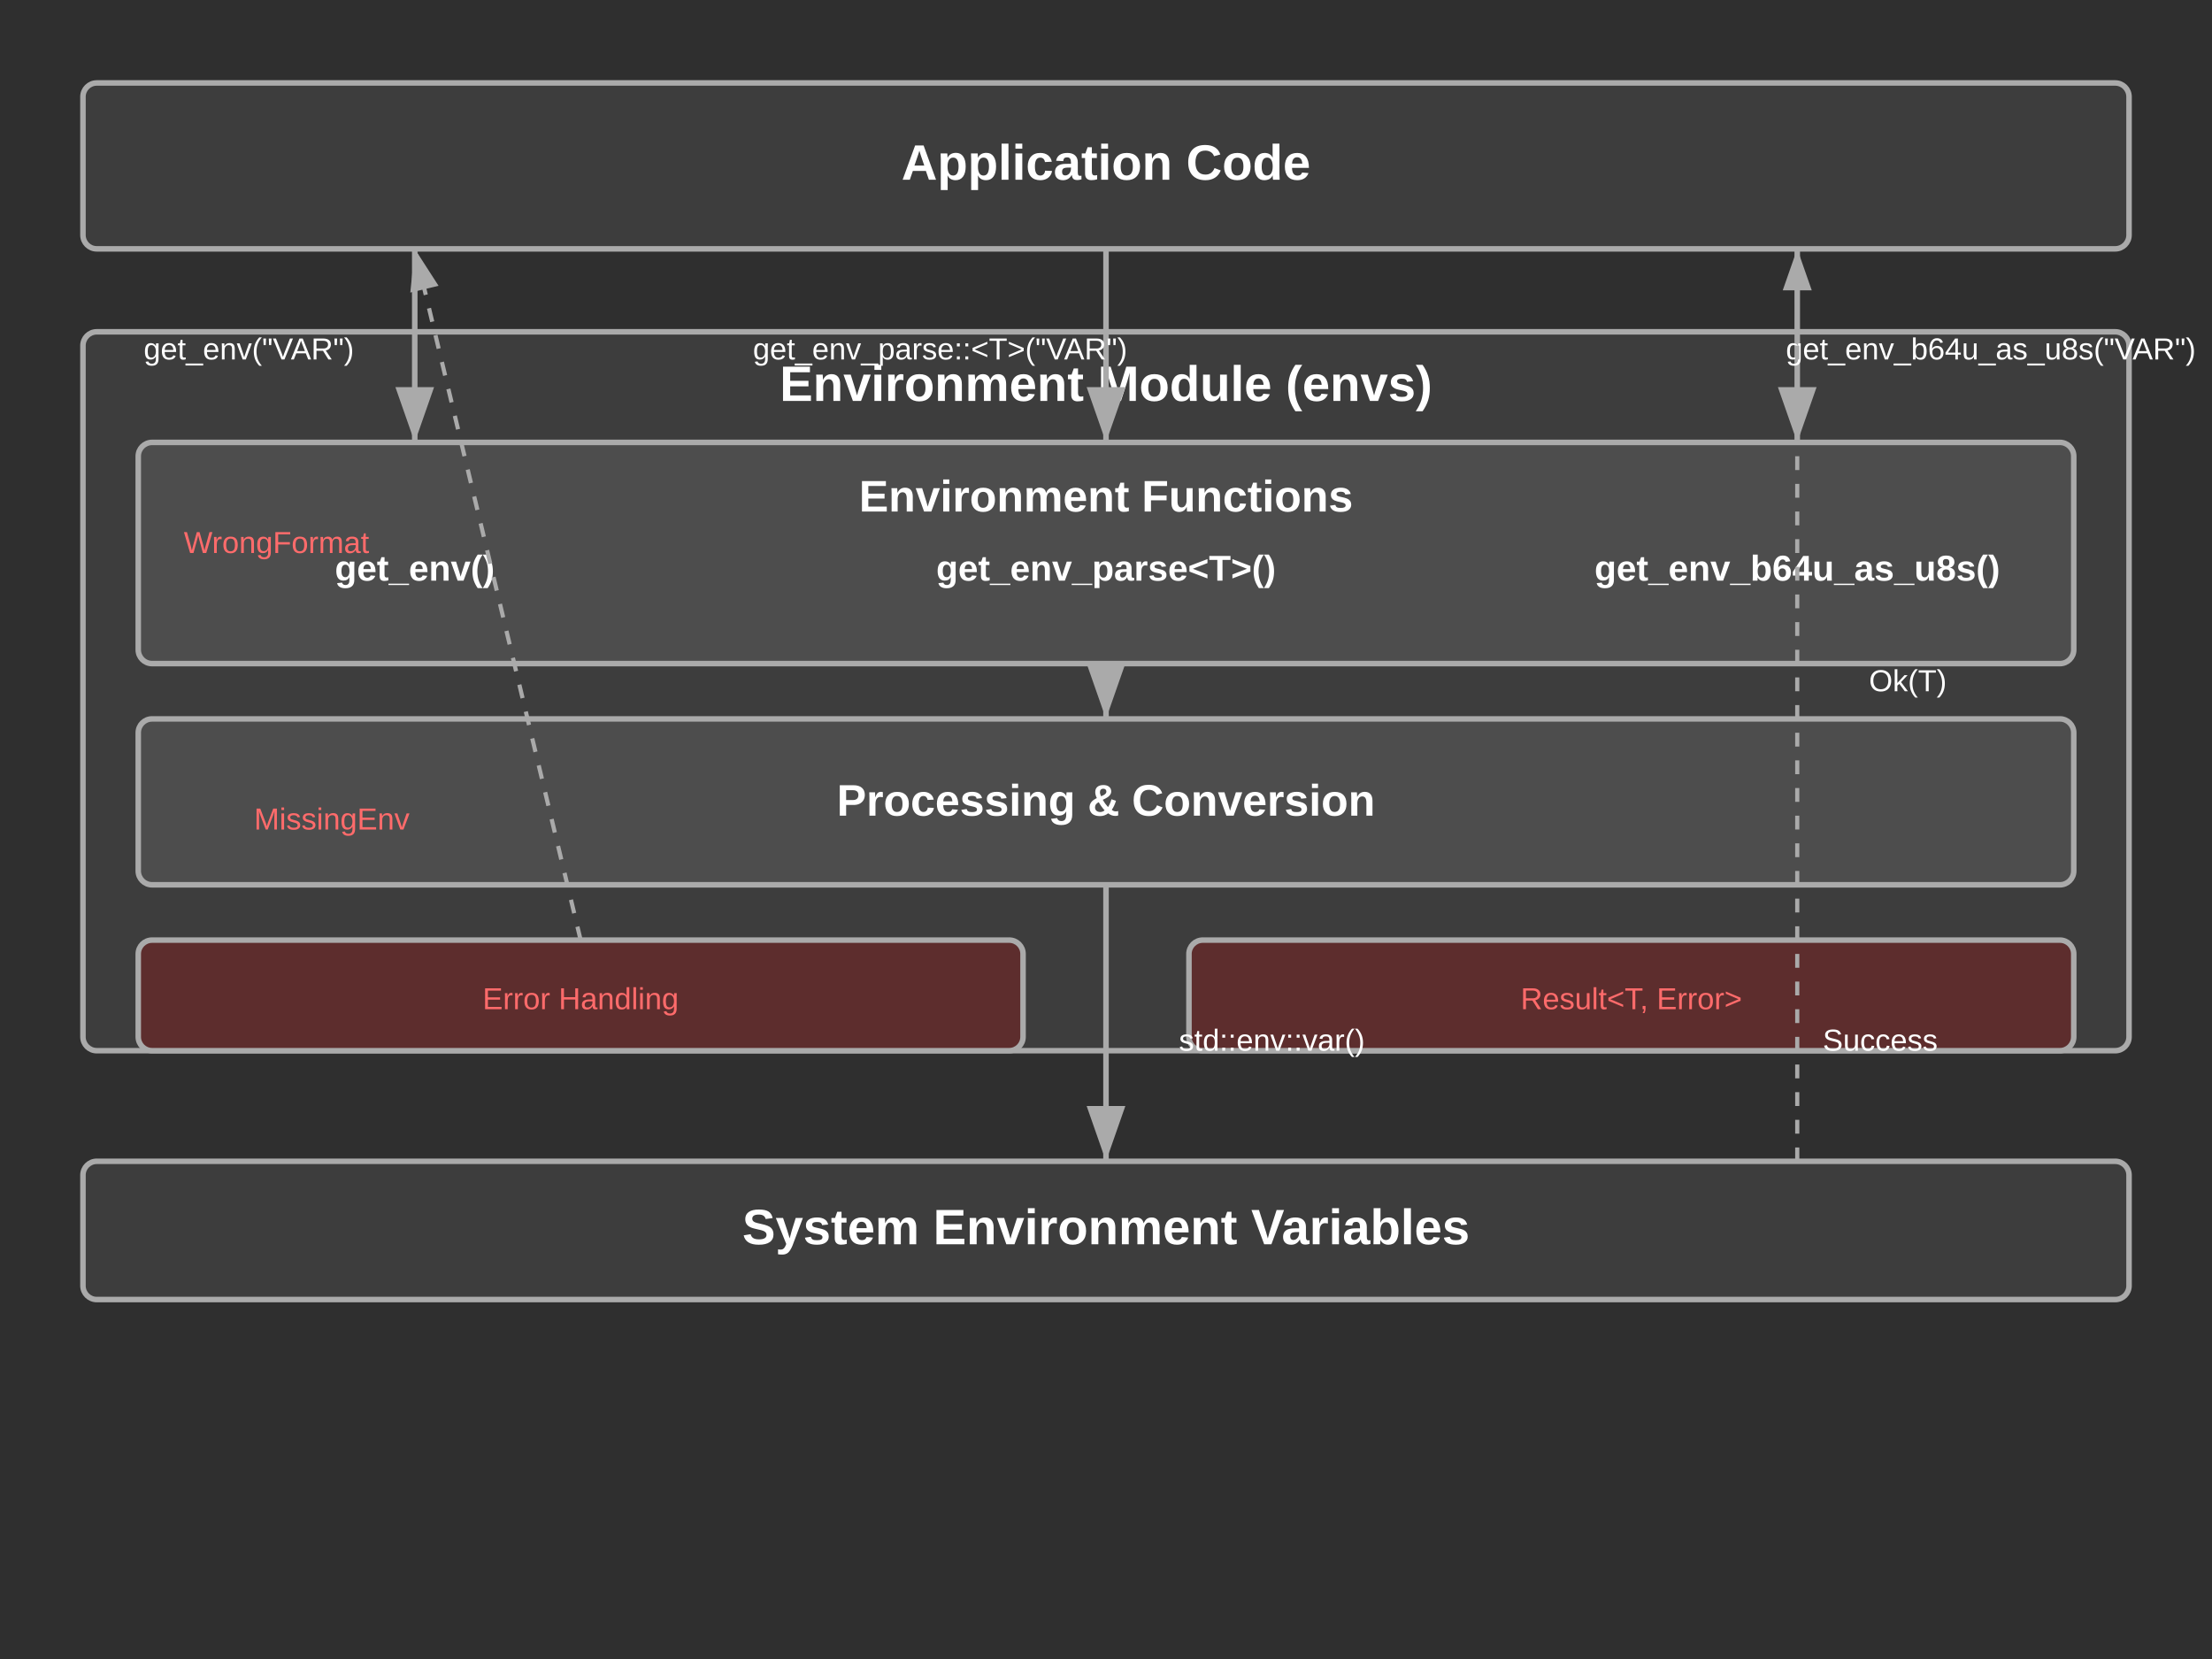
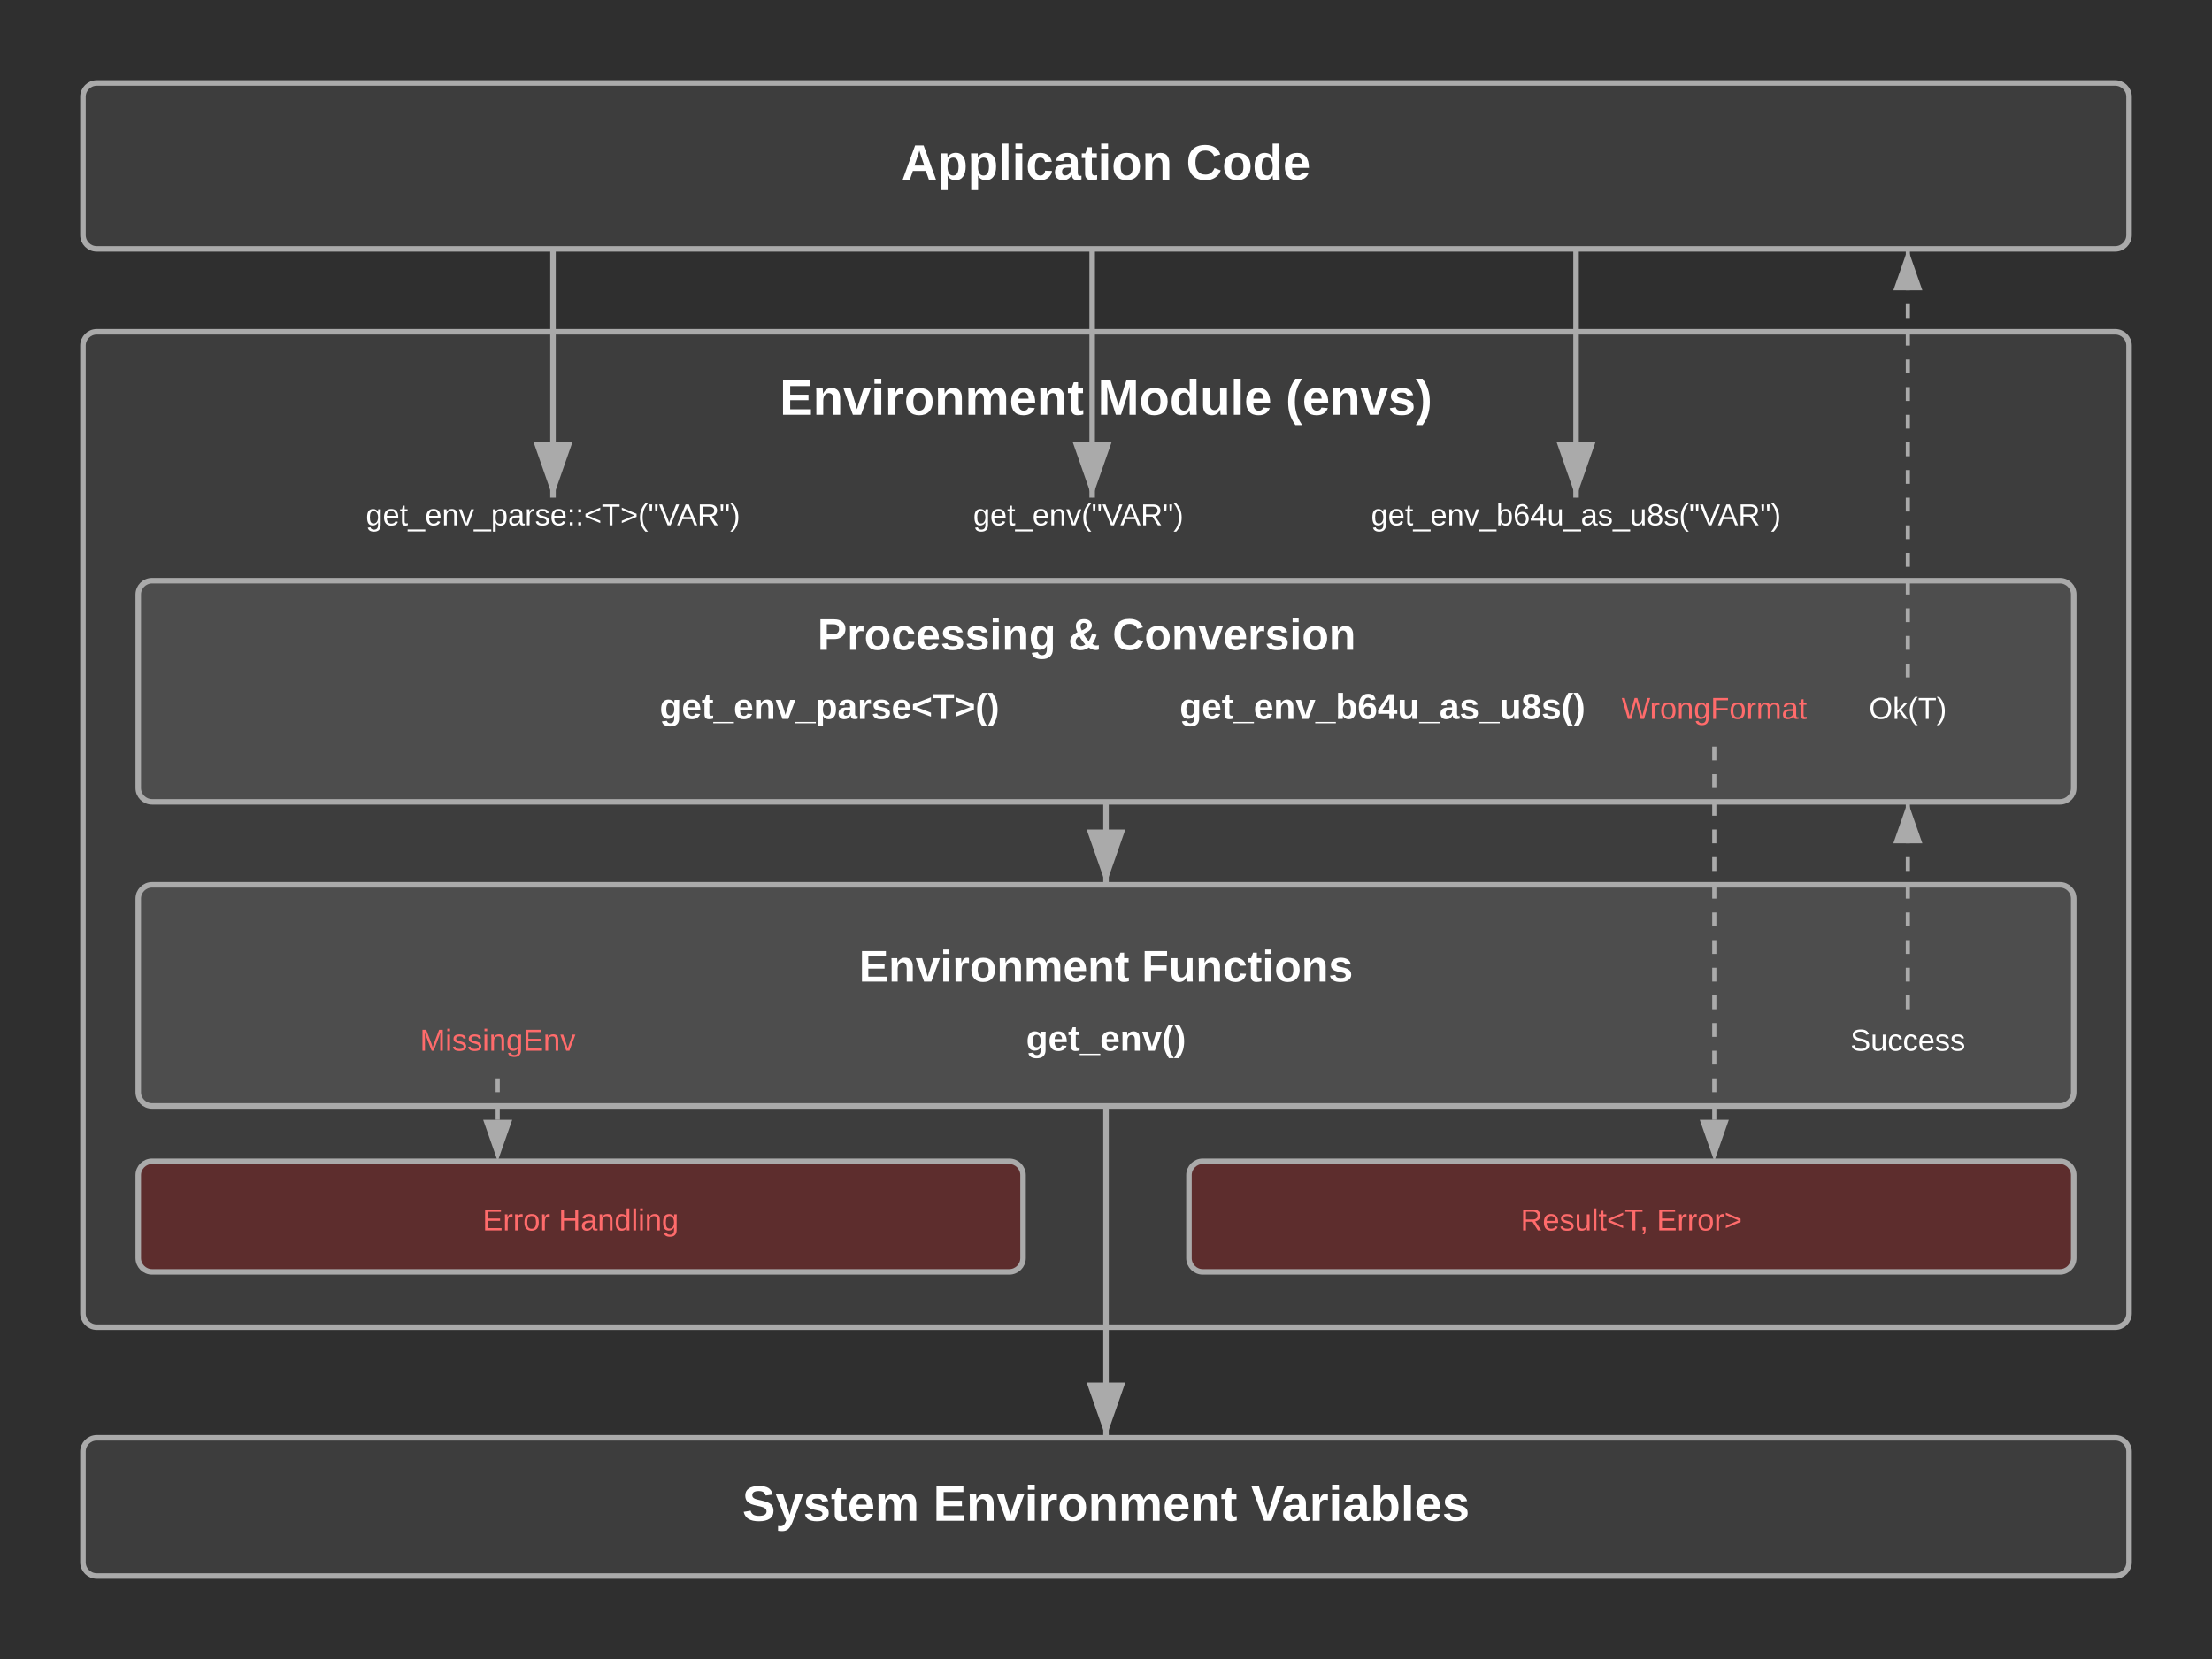
<svg xmlns="http://www.w3.org/2000/svg" width="800" height="600">
  <defs>
    <style>
      .bg { fill: #2f2f2f; }
      .arrow-fill { fill: #AAA; }
      .stroke-primary { stroke: #AAA; stroke-width: 2; fill: none; }
      .stroke-dashed { stroke: #AAA; stroke-width: 1.5; stroke-dasharray: 5,5; fill: none; }
      .line-primary { stroke: #AAA; stroke-width: 2; }
      .text-title { font-family: Arial, sans-serif; font-size: 18px; font-weight: bold; fill: white; text-anchor: middle; }
      .text-section { font-family: Arial, sans-serif; font-size: 16px; font-weight: bold; fill: white; text-anchor: middle; }
      .text-box-title { font-family: Arial, sans-serif; font-size: 13px; font-weight: bold; fill: white; text-anchor: middle; }
      .text-code { font-family: Arial, sans-serif; font-size: 11px; fill: white; text-anchor: middle; }
      .text-error { font-family: Arial, sans-serif; font-size: 11px; fill: #ff6b6b; text-anchor: middle; }
      .rect-layer { fill: #3D3D3D; }
      .rect-sublayer { fill: #4D4D4D; }
      .rect-error { fill: #5D2D2D; }
    </style>
    <marker id="arrowhead" markerWidth="10" markerHeight="7" refX="10" refY="3.5" orient="auto">
      <polygon points="0 0, 10 3.5, 0 7" class="arrow-fill" />
    </marker>
  </defs>
  <rect width="800" height="600" class="bg" />
  <rect x="30" y="30" width="740" height="60" rx="5" class="stroke-primary rect-layer" />
  <text x="400" y="65" class="text-title">Application Code</text>
-   <rect x="30" y="120" width="740" height="260" rx="5" class="stroke-primary rect-layer" />
-   <text x="400" y="145" class="text-title">Environment Module (envs)</text>
-   <rect x="50" y="160" width="700" height="80" rx="5" class="stroke-primary rect-sublayer" />
-   <text x="400" y="185" class="text-section">Environment Functions</text>
-   <text x="150" y="210" class="text-box-title">get_env()</text>
-   <text x="400" y="210" class="text-box-title">get_env_parse&lt;T&gt;()</text>
-   <text x="650" y="210" class="text-box-title">get_env_b64u_as_u8s()</text>
-   <rect x="50" y="260" width="700" height="60" rx="5" class="stroke-primary rect-sublayer" />
-   <text x="400" y="295" class="text-section">Processing &amp; Conversion</text>
-   <rect x="50" y="340" width="320" height="40" rx="5" class="stroke-primary rect-error" />
-   <text x="210" y="365" class="text-error">Error Handling</text>
-   <rect x="430" y="340" width="320" height="40" rx="5" class="stroke-primary rect-error" />
-   <text x="590" y="365" class="text-error">Result&lt;T, Error&gt;</text>
-   <rect x="30" y="420" width="740" height="50" rx="5" class="stroke-primary rect-layer" />
-   <text x="400" y="450" class="text-title">System Environment Variables</text>
-   <line x1="150" y1="90" x2="150" y2="160" class="line-primary" marker-end="url(#arrowhead)" />
-   <text x="90" y="130" class="text-code">get_env("VAR")</text>
-   <line x1="400" y1="90" x2="400" y2="160" class="line-primary" marker-end="url(#arrowhead)" />
-   <text x="340" y="130" class="text-code">get_env_parse::&lt;T&gt;("VAR")</text>
-   <line x1="650" y1="90" x2="650" y2="160" class="line-primary" marker-end="url(#arrowhead)" />
-   <text x="720" y="130" class="text-code">get_env_b64u_as_u8s("VAR")</text>
-   <line x1="400" y1="240" x2="400" y2="260" class="line-primary" marker-end="url(#arrowhead)" />
-   <line x1="400" y1="320" x2="400" y2="420" class="line-primary" marker-end="url(#arrowhead)" />
-   <text x="460" y="380" class="text-code">std::env::var()</text>
-   <line x1="650" y1="420" x2="650" y2="90" class="stroke-dashed" marker-end="url(#arrowhead)" />
-   <text x="680" y="380" class="text-code">Success</text>
-   <text x="690" y="250" class="text-code">Ok(T)</text>
-   <line x1="210" y1="340" x2="150" y2="90" class="stroke-dashed" marker-end="url(#arrowhead)" />
-   <text x="120" y="300" class="text-error">MissingEnv</text>
-   <text x="100" y="200" class="text-error">WrongFormat</text>
+   <rect x="30" y="120" width="740" height="360" rx="5" class="stroke-primary rect-layer" />
+   <text x="400" y="150" class="text-title">Environment Module (envs)</text>
+   <rect x="50" y="320" width="700" height="80" rx="5" class="stroke-primary rect-sublayer" />
+   <text x="400" y="355" class="text-section">Environment Functions</text>
+   <text x="400" y="380" class="text-box-title">get_env()</text>
+   <rect x="50" y="210" width="700" height="80" rx="5" class="stroke-primary rect-sublayer" />
+   <text x="393" y="235" class="text-section">Processing &amp; Conversion</text>
+   <text x="300" y="260" class="text-box-title">get_env_parse&lt;T&gt;()</text>
+   <text x="500" y="260" class="text-box-title">get_env_b64u_as_u8s()</text>
+   <rect x="50" y="420" width="320" height="40" rx="5" class="stroke-primary rect-error" />
+   <text x="210" y="445" class="text-error">Error Handling</text>
+   <rect x="430" y="420" width="320" height="40" rx="5" class="stroke-primary rect-error" />
+   <text x="590" y="445" class="text-error">Result&lt;T, Error&gt;</text>
+   <line x1="395" y1="90" x2="395" y2="180" class="line-primary" marker-end="url(#arrowhead)" />
+   <text x="390" y="190" class="text-code">get_env("VAR")</text>
+   <line x1="200" y1="90" x2="200" y2="180" class="line-primary" marker-end="url(#arrowhead)" />
+   <text x="200" y="190" class="text-code">get_env_parse::&lt;T&gt;("VAR")</text>
+   <line x1="570" y1="90" x2="570" y2="180" class="line-primary" marker-end="url(#arrowhead)" />
+   <text x="570" y="190" class="text-code">get_env_b64u_as_u8s("VAR")</text>
+   <line x1="400" y1="290" x2="400" y2="320" class="line-primary" marker-end="url(#arrowhead)" />
+   <line x1="400" y1="400" x2="400" y2="520" class="line-primary" marker-end="url(#arrowhead)" />
+   <line x1="690" y1="365" x2="690" y2="290" class="stroke-dashed" marker-end="url(#arrowhead)" />
+   <text x="690" y="380" class="text-code">Success</text>
+   <line x1="690" y1="245" x2="690" y2="90" class="stroke-dashed" marker-end="url(#arrowhead)" />
+   <text x="690" y="260" class="text-code">Ok(T)</text>
+   <line x1="180" y1="390" x2="180" y2="420" class="stroke-dashed" marker-end="url(#arrowhead)" />
+   <text x="180" y="380" class="text-error">MissingEnv</text>
+   <line x1="620" y1="270" x2="620" y2="420" class="stroke-dashed" marker-end="url(#arrowhead)" />
+   <text x="620" y="260" class="text-error">WrongFormat</text>
+   <rect x="30" y="520" width="740" height="50" rx="5" class="stroke-primary rect-layer" />
+   <text x="400" y="550" class="text-title">System Environment Variables</text>
</svg>
